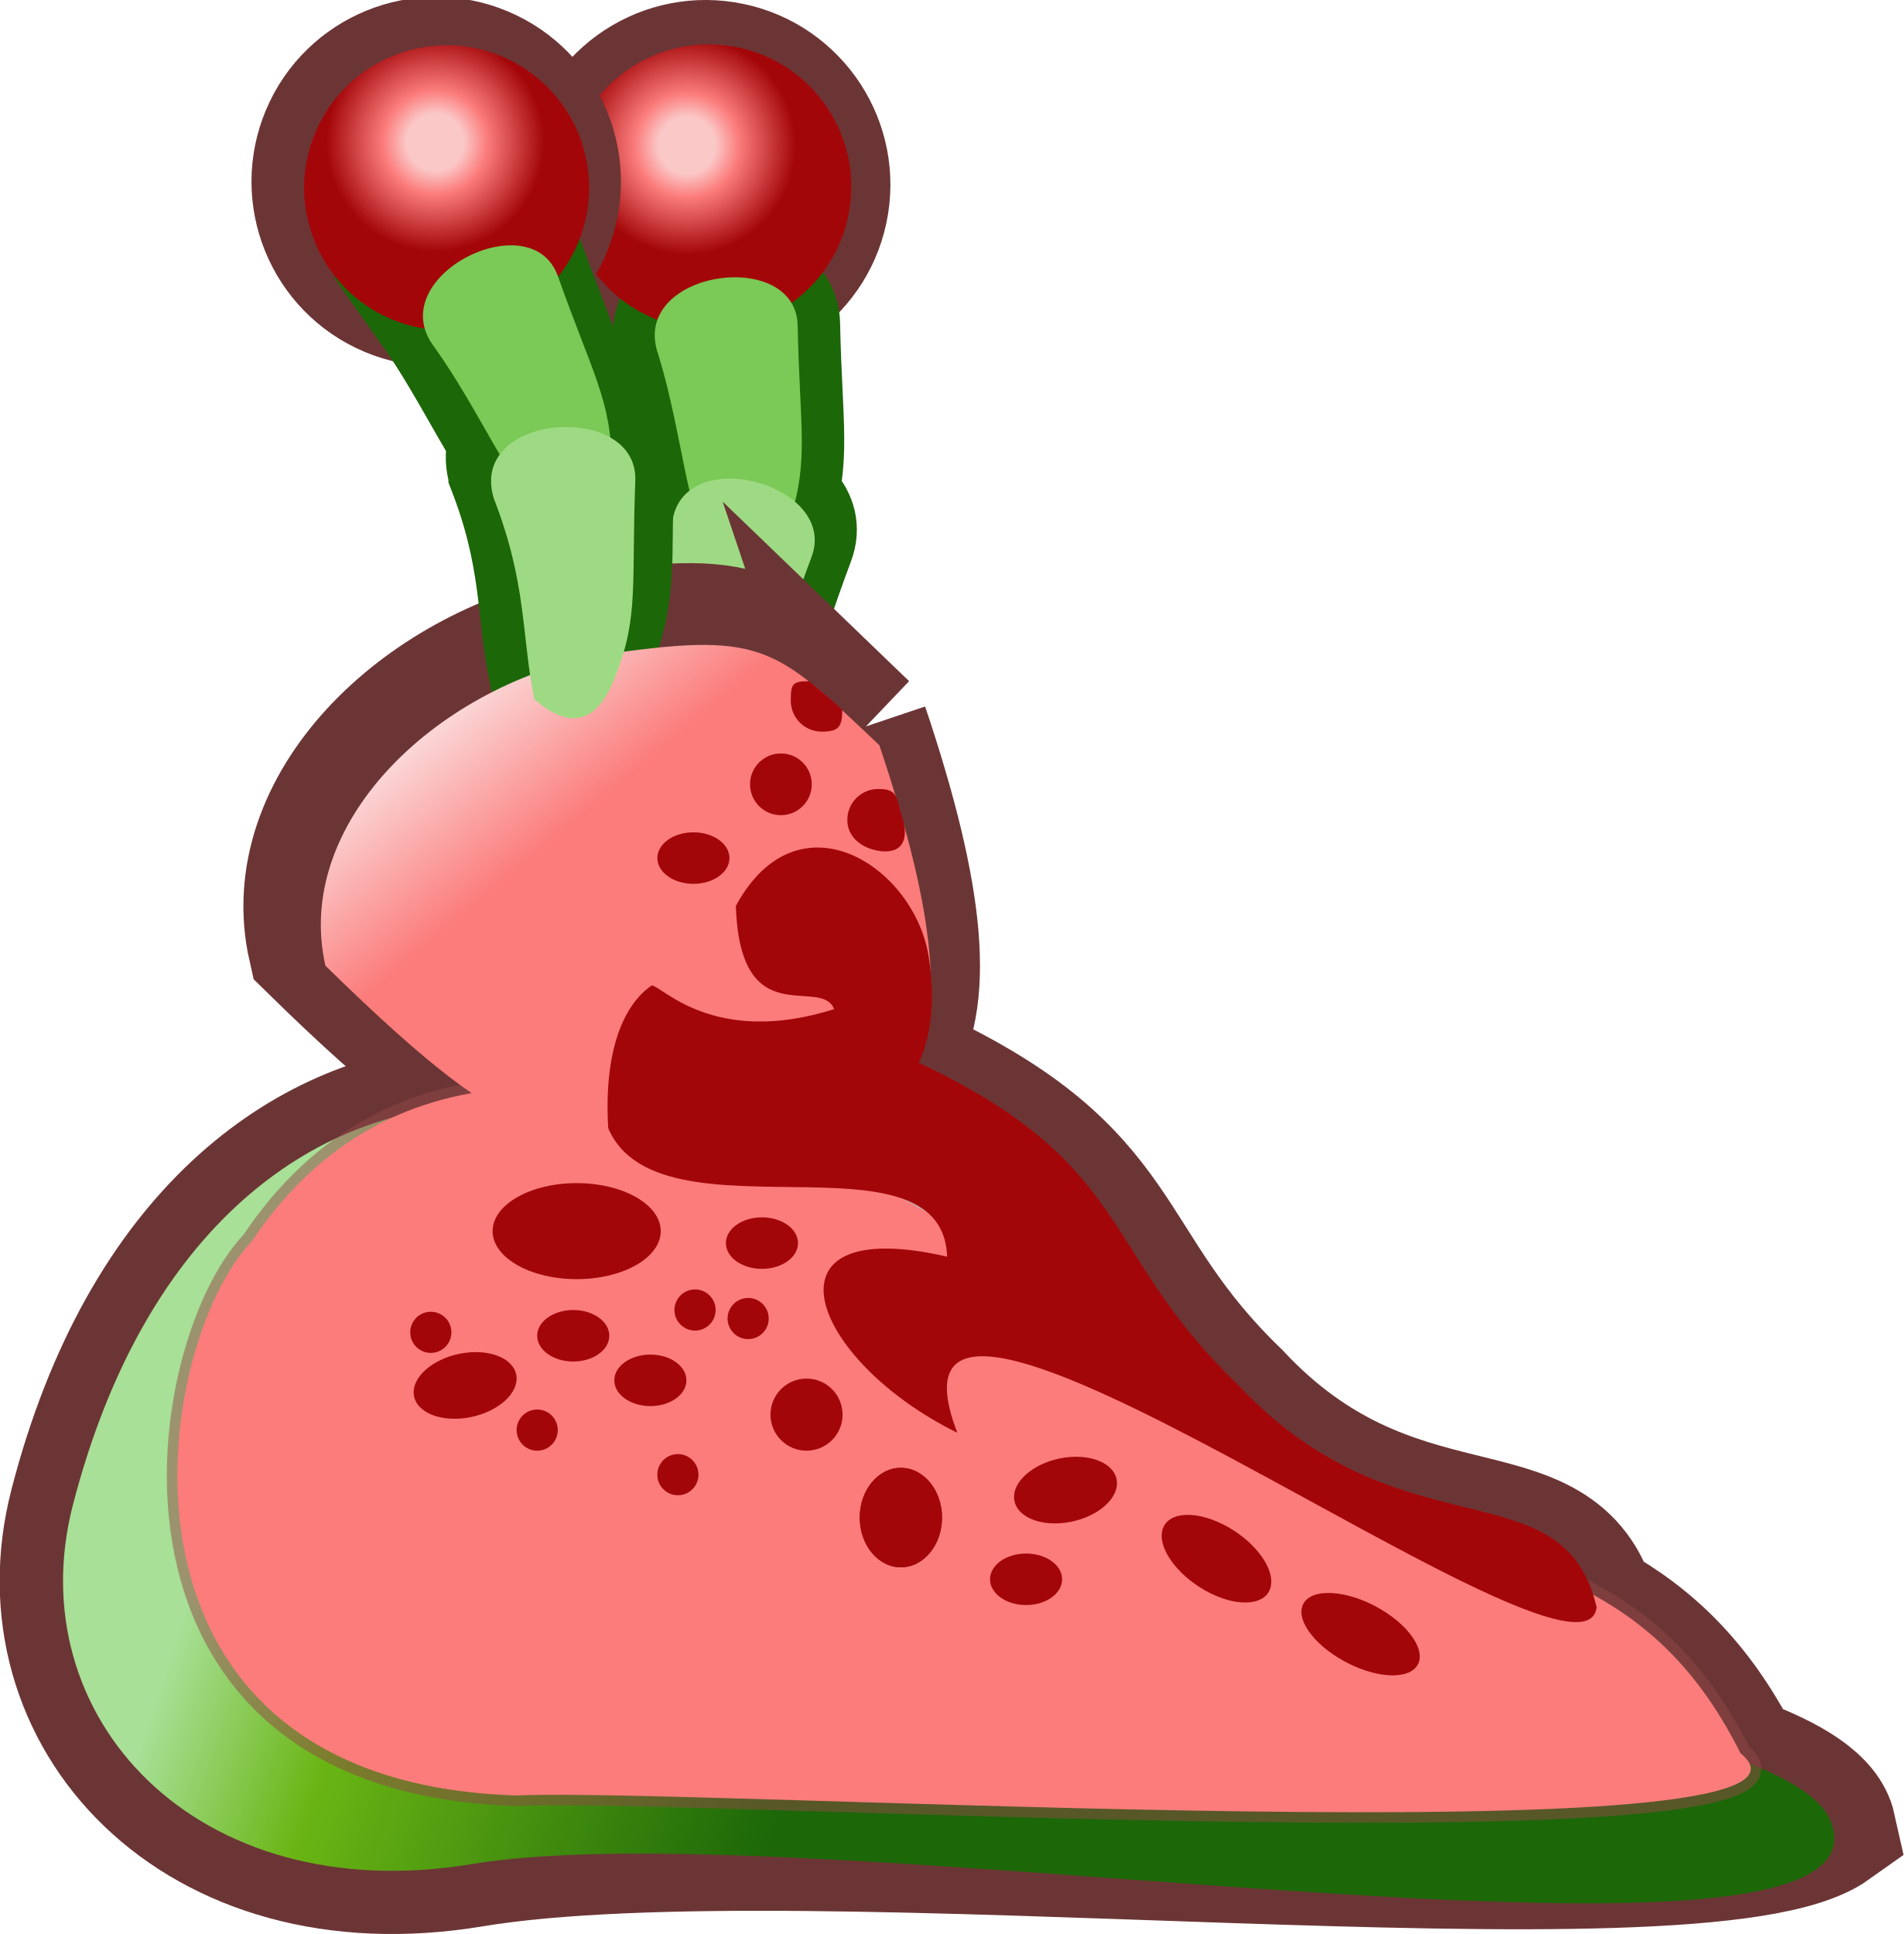
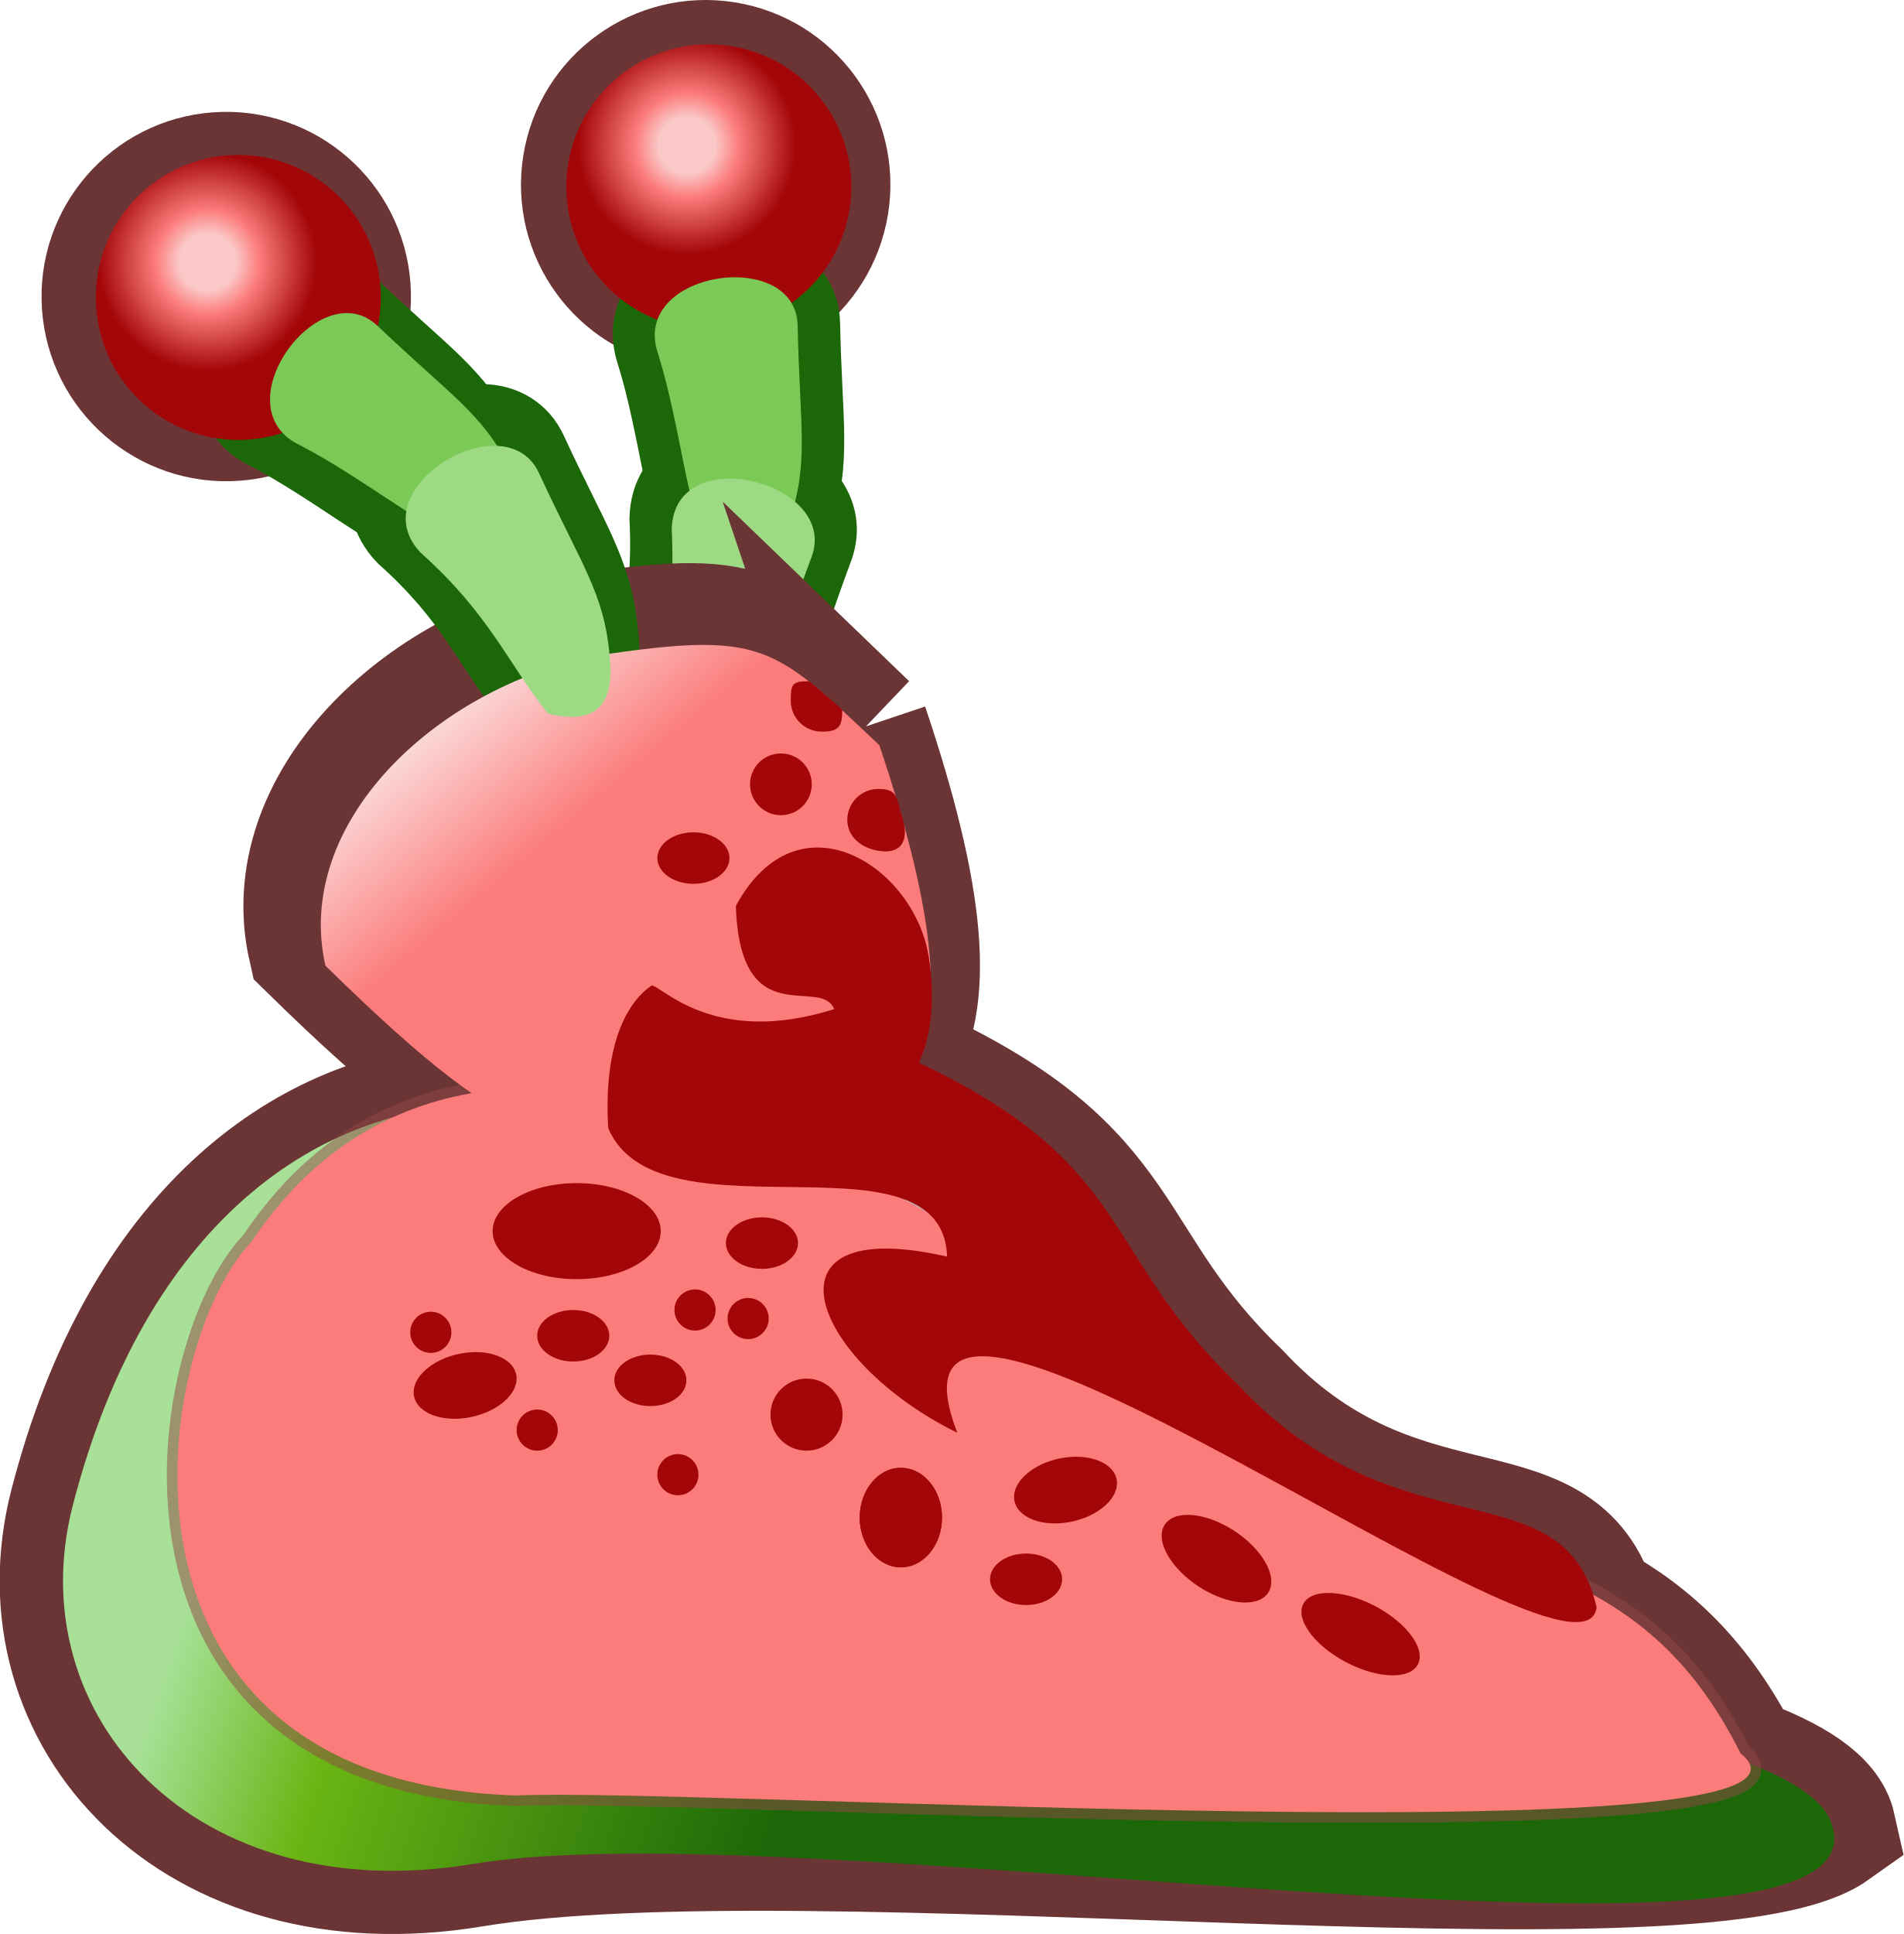
<svg xmlns="http://www.w3.org/2000/svg" xmlns:xlink="http://www.w3.org/1999/xlink" width="90.216" height="91.662" viewBox="0 0 23.87 24.252" version="1.1" id="svg1">
  <defs id="defs1">
    <radialGradient xlink:href="#linearGradient45" id="radialGradient56" gradientUnits="userSpaceOnUse" gradientTransform="matrix(0.9128759,0,0,0.9128759,149.1639,91.15393)" cx="15.981" cy="15.078" fx="15.981" fy="15.078" r="2.222" />
    <linearGradient id="linearGradient45">
      <stop style="stop-color:#fbc8c8;stop-opacity:1;" offset="0.175" id="stop45" />
      <stop style="stop-color:#fb7c7b;stop-opacity:1;" offset="0.323" id="stop47" />
      <stop style="stop-color:#a30609;stop-opacity:1;" offset="0.674" id="stop46" />
    </linearGradient>
    <linearGradient xlink:href="#linearGradient4" id="linearGradient5-3" x1="55.841" y1="34.065" x2="68.639" y2="38.367" gradientUnits="userSpaceOnUse" gradientTransform="translate(83.64018,111.9107)" />
    <linearGradient id="linearGradient4">
      <stop style="stop-color:#a7e096;stop-opacity:1;" offset="0" id="stop4" />
      <stop style="stop-color:#6ab514;stop-opacity:1;" offset="0.166" id="stop5-3" />
      <stop style="stop-color:#1c6708;stop-opacity:1;" offset="0.584" id="stop6-0" />
    </linearGradient>
-     <radialGradient xlink:href="#linearGradient45" id="radialGradient54" gradientUnits="userSpaceOnUse" gradientTransform="matrix(0.9128759,0,0,0.9128759,166.535,50.27246)" cx="15.981" cy="15.078" fx="15.981" fy="15.078" r="2.222" />
+     <radialGradient xlink:href="#linearGradient45" id="radialGradient54" gradientUnits="userSpaceOnUse" gradientTransform="matrix(0.9128759,0,0,0.9128759,114.9686,126.6263)" cx="15.981" cy="15.078" fx="15.981" fy="15.078" r="2.222" />
    <linearGradient xlink:href="#linearGradient53" id="linearGradient54" x1="73.313" y1="15.173" x2="74.413" y2="17.058" gradientUnits="userSpaceOnUse" gradientTransform="translate(-3.363375,0.1472175)" />
    <linearGradient id="linearGradient53">
      <stop style="stop-color:#fbdddd;stop-opacity:1;" offset="0" id="stop53" />
      <stop style="stop-color:#fb7c7b;stop-opacity:1;" offset="1" id="stop54" />
    </linearGradient>
  </defs>
  <g id="layer1" transform="translate(-136.525,-127.6287)">
    <circle style="fill:none;stroke:#6c3535;stroke-width:1.058;stroke-linecap:square;stroke-miterlimit:80;stroke-dasharray:none;stroke-dashoffset:2.1;stroke-opacity:1;paint-order:markers fill stroke" id="circle55" cx="164.063" cy="105.368" r="1.787" transform="rotate(9.082225)" />
    <path id="path54" style="fill:none;fill-opacity:1;stroke:#1c6708;stroke-width:1.058;stroke-linecap:square;stroke-miterlimit:80;stroke-dasharray:none;stroke-dashoffset:2.1;stroke-opacity:1;paint-order:markers fill stroke" d="m 144.785,132.061 c -0.386,-1.054 1.722,-1.369 1.745,-0.372 0.026,1.286 0.145,1.696 -0.1,2.442 -0.204,0.667 -0.558,0.709 -1.004,0.37 -0.284,-0.483 -0.357,-1.515 -0.641,-2.439 z" />
    <path id="path53" style="fill:none;fill-opacity:1;stroke:#1c6708;stroke-width:1.058;stroke-linecap:square;stroke-miterlimit:80;stroke-dasharray:none;stroke-dashoffset:2.1;stroke-opacity:1;paint-order:markers fill stroke" d="m 144.947,134.132 c 0.031,-1.122 2.101,-0.587 1.754,0.348 -0.451,1.205 -0.491,1.63 -0.995,2.232 -0.436,0.545 -0.78,0.453 -1.069,-0.027 0.1,-0.825 0.369,-1.397 0.31,-2.553 z" />
    <circle style="fill:url(#radialGradient56);stroke:none;stroke-width:0.265;stroke-linecap:square;stroke-miterlimit:80;stroke-dasharray:none;stroke-dashoffset:2.1;stroke-opacity:1;paint-order:markers fill stroke" id="circle56" cx="164.106" cy="105.389" r="1.787" transform="rotate(9.082225)" />
    <path id="path42" style="fill:#7bc956;fill-opacity:1;stroke:none;stroke-width:0.529;stroke-linecap:square;stroke-miterlimit:80;stroke-dasharray:none;stroke-dashoffset:2.1;stroke-opacity:1;paint-order:markers fill stroke" d="m 144.782,132.082 c -0.386,-1.054 1.722,-1.369 1.745,-0.372 0.026,1.286 0.145,1.696 -0.1,2.442 -0.204,0.667 -0.558,0.709 -1.004,0.37 -0.284,-0.483 -0.357,-1.515 -0.641,-2.439 z" />
    <path id="path43" style="fill:#9eda83;fill-opacity:1;stroke:none;stroke-width:0.529;stroke-linecap:square;stroke-miterlimit:80;stroke-dasharray:none;stroke-dashoffset:2.1;stroke-opacity:1;paint-order:markers fill stroke" d="m 144.948,134.262 c 0.031,-1.122 2.101,-0.587 1.754,0.348 -0.451,1.205 -0.491,1.63 -0.995,2.232 -0.436,0.545 -0.78,0.453 -1.069,-0.027 0.1,-0.825 0.369,-1.397 0.31,-2.553 z" />
    <path id="path22" style="fill:none;stroke:#6c3535;stroke-width:1.587;stroke-linecap:square;stroke-miterlimit:80;stroke-dasharray:none;stroke-dashoffset:2.1;stroke-opacity:1;paint-order:markers fill stroke" d="m 147.373,136.741 c 1.46,4.34 0.413,5.149 -2.793,4.796 -1.398,-0.054 -1.492,0.578 -4.152,-2.031 -0.4,-1.764 1.343,-3.47 3.391,-3.887 2.104,-0.314 2.222,-0.137 3.555,1.123 z" />
    <path id="path14" style="fill:none;fill-opacity:1;stroke:#6c3535;stroke-width:1.587;stroke-linecap:square;stroke-miterlimit:80;stroke-dasharray:none;stroke-dashoffset:2.1;stroke-opacity:1" d="m 147.997,141.062 c -1.361,0.021 -2.282,0.044 -3.94,0.377 l -1.823,0.068 c -1.862,0.15 -3.907,1.551 -4.797,4.998 -0.68,2.635 1.531,5.075 5.012,4.497 4.215,-0.7 15.423,0.71 17.056,-0.454 -0.074,-0.333 -0.513,-0.608 -1.183,-0.855 -0.499,-0.973 -1.1,-1.536 -1.821,-1.934 -0.499,-1.571 -2.487,-0.528 -4.46,-2.643 -1.748,-1.682 -1.279,-2.762 -4.045,-4.055 z" />
    <path id="path2-4" style="fill:url(#linearGradient5-3);fill-opacity:1;stroke:none;stroke-width:1.058;stroke-linecap:square;stroke-miterlimit:80;stroke-dasharray:none;stroke-dashoffset:2.1;stroke-opacity:1" d="m 159.506,150.549 c 0.585,2.217 -12.842,-0.246 -17.057,0.454 -3.48,0.578 -5.691,-1.862 -5.011,-4.498 1.835,-7.112 8.595,-5.528 8.496,-2.175 -0.127,4.305 13.132,4.231 13.572,6.218 z" />
    <path id="path9-8" style="fill:#fb7c7b;fill-opacity:1;stroke:#904747;stroke-width:0.265;stroke-linecap:square;stroke-miterlimit:80;stroke-dasharray:none;stroke-dashoffset:2.1;stroke-opacity:0.507;paint-order:stroke markers fill" d="m 158.35,149.615 c 1.649,1.345 -13.102,0.422 -15.353,0.529 -5.387,-0.172 -4.584,-5.622 -3.313,-6.951 3.481,-5.211 11.753,1.653 12.627,2.909 2.87,1.165 4.781,1.004 6.039,3.513 z" />
    <path id="path10-8" style="fill:#a30609;fill-opacity:1;stroke:none;stroke-width:1.058;stroke-linecap:square;stroke-miterlimit:80;stroke-dasharray:none;stroke-dashoffset:2.1;stroke-opacity:1" d="m 156.545,147.785 c -0.167,1.389 -9.342,-5.629 -8.016,-2.189 -1.854,-0.916 -2.537,-2.762 -0.128,-2.209 -0.065,-1.797 -4.279,0.154 -4.343,-2.077 1.658,-0.333 2.578,-0.357 3.939,-0.378 2.766,1.292 2.296,2.373 4.045,4.055 2.034,2.181 4.086,1.004 4.503,2.797 z" />
    <ellipse style="fill:#a30609;fill-opacity:1;stroke:none;stroke-width:1.058;stroke-linecap:square;stroke-miterlimit:80;stroke-dasharray:none;stroke-dashoffset:2.1;stroke-opacity:1" id="path11" cx="143.756" cy="143.067" rx="1.054" ry="0.602" />
    <ellipse style="fill:#a30609;fill-opacity:1;stroke:none;stroke-width:1.063;stroke-linecap:square;stroke-miterlimit:80;stroke-dasharray:none;stroke-dashoffset:2.1;stroke-opacity:1" id="path12-1" cx="151.212" cy="166.299" rx="0.651" ry="0.409" transform="matrix(0.9912279,-0.1321637,0,1,0,0)" />
    <circle style="fill:#a30609;fill-opacity:1;stroke:none;stroke-width:1.058;stroke-linecap:square;stroke-miterlimit:80;stroke-dasharray:none;stroke-dashoffset:2.1;stroke-opacity:1" id="path13-2" cx="146.638" cy="145.368" r="0.452" />
    <ellipse style="fill:#a30609;fill-opacity:1;stroke:none;stroke-width:0.754;stroke-linecap:square;stroke-miterlimit:80;stroke-dasharray:none;stroke-dashoffset:2.1;stroke-opacity:1" id="ellipse13" cx="147.821" cy="146.659" rx="0.516" ry="0.624" />
    <ellipse style="fill:#a30609;fill-opacity:1;stroke:none;stroke-width:0.894;stroke-linecap:square;stroke-miterlimit:80;stroke-dasharray:none;stroke-dashoffset:2.1;stroke-opacity:1" id="circle13" cx="146.079" cy="143.217" rx="0.452" ry="0.323" />
    <ellipse style="fill:#a30609;fill-opacity:1;stroke:none;stroke-width:0.754;stroke-linecap:square;stroke-miterlimit:80;stroke-dasharray:none;stroke-dashoffset:2.1;stroke-opacity:1" id="ellipse14" cx="147.821" cy="146.659" rx="0.516" ry="0.624" />
    <ellipse style="fill:#a30609;fill-opacity:1;stroke:none;stroke-width:0.77;stroke-linecap:square;stroke-miterlimit:80;stroke-dasharray:none;stroke-dashoffset:2.1;stroke-opacity:1" id="ellipse15" cx="-67.276" cy="182.355" rx="0.44" ry="0.762" transform="matrix(0.1730525,-0.9849126,0.8961681,0.4437147,0,0)" />
    <ellipse style="fill:#a30609;fill-opacity:1;stroke:none;stroke-width:0.849;stroke-linecap:square;stroke-miterlimit:80;stroke-dasharray:none;stroke-dashoffset:2.1;stroke-opacity:1" id="ellipse16" cx="-175.314" cy="54.732" rx="0.624" ry="0.654" transform="matrix(-0.5644702,-0.8254534,0.9980602,0.06225581,0,0)" />
    <ellipse style="fill:#a30609;fill-opacity:1;stroke:none;stroke-width:0.894;stroke-linecap:square;stroke-miterlimit:80;stroke-dasharray:none;stroke-dashoffset:2.1;stroke-opacity:1" id="ellipse17" cx="149.391" cy="147.433" rx="0.452" ry="0.323" />
    <ellipse style="fill:#a30609;fill-opacity:1;stroke:none;stroke-width:0.894;stroke-linecap:square;stroke-miterlimit:80;stroke-dasharray:none;stroke-dashoffset:2.1;stroke-opacity:1" id="ellipse18" cx="143.713" cy="144.379" rx="0.452" ry="0.323" />
    <ellipse style="fill:#a30609;fill-opacity:1;stroke:none;stroke-width:0.894;stroke-linecap:square;stroke-miterlimit:80;stroke-dasharray:none;stroke-dashoffset:2.1;stroke-opacity:1" id="ellipse19" cx="144.68" cy="144.938" rx="0.452" ry="0.323" />
    <circle style="fill:#a30609;fill-opacity:1;stroke:none;stroke-width:0.605;stroke-linecap:square;stroke-miterlimit:80;stroke-dasharray:none;stroke-dashoffset:2.1;stroke-opacity:1" id="ellipse20" cx="145.24" cy="144.056" r="0.258" />
    <circle style="fill:#a30609;fill-opacity:1;stroke:none;stroke-width:0.605;stroke-linecap:square;stroke-miterlimit:80;stroke-dasharray:none;stroke-dashoffset:2.1;stroke-opacity:1" id="circle20" cx="145.906" cy="144.163" r="0.258" />
    <circle style="fill:#a30609;fill-opacity:1;stroke:none;stroke-width:0.605;stroke-linecap:square;stroke-miterlimit:80;stroke-dasharray:none;stroke-dashoffset:2.1;stroke-opacity:1" id="circle21" cx="145.025" cy="146.121" r="0.258" />
    <circle style="fill:#a30609;fill-opacity:1;stroke:none;stroke-width:0.605;stroke-linecap:square;stroke-miterlimit:80;stroke-dasharray:none;stroke-dashoffset:2.1;stroke-opacity:1" id="circle22" cx="143.261" cy="145.562" r="0.258" />
    <circle style="fill:#a30609;fill-opacity:1;stroke:none;stroke-width:0.605;stroke-linecap:square;stroke-miterlimit:80;stroke-dasharray:none;stroke-dashoffset:2.1;stroke-opacity:1" id="circle23" cx="141.927" cy="144.336" r="0.258" />
    <ellipse style="fill:#a30609;fill-opacity:1;stroke:none;stroke-width:1.063;stroke-linecap:square;stroke-miterlimit:80;stroke-dasharray:none;stroke-dashoffset:2.1;stroke-opacity:1" id="ellipse23" cx="143.617" cy="163.983" rx="0.651" ry="0.409" transform="matrix(0.9912279,-0.1321637,0,1,0,0)" />
-     <circle style="fill:none;stroke:#6c3535;stroke-width:1.058;stroke-linecap:square;stroke-miterlimit:80;stroke-dasharray:none;stroke-dashoffset:2.1;stroke-opacity:1;paint-order:markers fill stroke" id="path45" cx="181.327" cy="64.487" r="1.787" transform="rotate(22.87691)" />
-     <path id="path51" style="fill:none;fill-opacity:1;stroke:#1c6708;stroke-width:1.058;stroke-linecap:square;stroke-miterlimit:80;stroke-dasharray:none;stroke-dashoffset:2.1;stroke-opacity:1;paint-order:markers fill stroke" d="m 141.736,131.633 c -0.698,-0.879 1.204,-1.842 1.539,-0.902 0.43,1.213 0.672,1.564 0.673,2.349 0.017,0.698 -0.306,0.849 -0.837,0.667 -0.422,-0.369 -0.815,-1.326 -1.376,-2.114 z" />
-     <circle style="fill:url(#radialGradient54);stroke:none;stroke-width:0.265;stroke-linecap:square;stroke-miterlimit:80;stroke-dasharray:none;stroke-dashoffset:2.1;stroke-opacity:1;paint-order:markers fill stroke" id="circle54" cx="181.478" cy="64.508" r="1.787" transform="rotate(22.87691)" />
-     <path id="path52" style="fill:none;fill-opacity:1;stroke:#1c6708;stroke-width:1.058;stroke-linecap:square;stroke-miterlimit:80;stroke-dasharray:none;stroke-dashoffset:2.1;stroke-opacity:1;paint-order:markers fill stroke" d="m 142.677,133.579 c -0.324,-1.074 1.81,-1.219 1.775,-0.221 -0.049,1.286 0.046,1.702 -0.242,2.432 -0.242,0.654 -0.598,0.676 -1.024,0.311 -0.165,-0.814 -0.089,-1.442 -0.509,-2.521 z" />
-     <path id="path39" style="fill:#7bc956;fill-opacity:1;stroke:none;stroke-width:0.529;stroke-linecap:square;stroke-miterlimit:80;stroke-dasharray:none;stroke-dashoffset:2.1;stroke-opacity:1;paint-order:markers fill stroke" d="m 141.981,131.993 c -0.698,-0.879 1.204,-1.842 1.539,-0.902 0.43,1.213 0.672,1.564 0.673,2.349 0.017,0.698 -0.306,0.849 -0.837,0.667 -0.422,-0.369 -0.815,-1.326 -1.376,-2.114 z" />
+     <circle style="fill:none;stroke:#6c3535;stroke-width:1.058;stroke-linecap:square;stroke-miterlimit:80;stroke-dasharray:none;stroke-dashoffset:2.1;stroke-opacity:1;paint-order:markers fill stroke" id="path45" cx="129.761" cy="140.84" r="1.787" transform="rotate(-4.040339)" />
+     <path id="path51" style="fill:none;fill-opacity:1;stroke:#1c6708;stroke-width:1.058;stroke-linecap:square;stroke-miterlimit:80;stroke-dasharray:none;stroke-dashoffset:2.1;stroke-opacity:1;paint-order:markers fill stroke" d="m 139.913,133.005 c -1.02,-0.468 0.24,-2.187 0.964,-1.501 0.932,0.887 1.307,1.091 1.664,1.79 0.331,0.614 0.111,0.896 -0.444,0.973 -0.543,-0.138 -1.327,-0.813 -2.184,-1.262 z" />
+     <circle style="fill:url(#radialGradient54);stroke:none;stroke-width:0.265;stroke-linecap:square;stroke-miterlimit:80;stroke-dasharray:none;stroke-dashoffset:2.1;stroke-opacity:1;paint-order:markers fill stroke" id="circle54" cx="129.911" cy="140.862" r="1.787" transform="rotate(-4.040339)" />
+     <path id="path52" style="fill:none;fill-opacity:1;stroke:#1c6708;stroke-width:1.058;stroke-linecap:square;stroke-miterlimit:80;stroke-dasharray:none;stroke-dashoffset:2.1;stroke-opacity:1;paint-order:markers fill stroke" d="m 141.633,134.315 c -0.775,-0.811 1.062,-1.906 1.482,-1.001 0.539,1.168 0.812,1.496 0.885,2.278 0.08,0.693 -0.227,0.873 -0.772,0.74 -0.516,-0.652 -0.732,-1.245 -1.595,-2.017 z" />
+     <path id="path39" style="fill:#7bc956;fill-opacity:1;stroke:none;stroke-width:0.529;stroke-linecap:square;stroke-miterlimit:80;stroke-dasharray:none;stroke-dashoffset:2.1;stroke-opacity:1;paint-order:markers fill stroke" d="m 140.294,133.215 c -1.02,-0.468 0.24,-2.187 0.964,-1.501 0.932,0.887 1.307,1.091 1.664,1.79 0.331,0.614 0.111,0.896 -0.444,0.973 -0.543,-0.138 -1.327,-0.813 -2.184,-1.262 z" />
    <g id="g24" transform="rotate(-9.665178,824.8214,-347.375)">
      <path id="path23" style="opacity:1;fill:url(#linearGradient54);stroke-width:1.058;stroke-linecap:square;stroke-miterlimit:80;stroke-dashoffset:2.1" d="m 75.847,16.391 c 0.71,4.524 -0.458,5.146 -3.559,4.259 -1.369,-0.288 -1.568,0.32 -3.752,-2.699 -0.099,-1.806 1.906,-3.195 3.995,-3.263 2.127,0.044 2.213,0.238 3.316,1.703 z" />
      <path id="ellipse24" style="opacity:1;fill:#a30609;stroke-width:1.058;stroke-linecap:square;stroke-miterlimit:80;stroke-dashoffset:2.1" d="m 76.012,19.092 c 0,0.53 -0.141,1.404 -0.831,1.723 -0.585,0.323 -1.956,0.264 -3.492,-0.257 0.106,-0.967 0.448,-1.494 0.836,-1.675 0.115,0.004 0.626,0.895 2.208,0.676 -0.096,-0.447 -1.218,0.125 -0.998,-1.483 1.009,-1.285 2.277,-0.125 2.277,1.015 z" />
      <ellipse style="opacity:1;fill:#a30609;fill-opacity:1;stroke:none;stroke-width:0.894;stroke-linecap:square;stroke-miterlimit:80;stroke-dasharray:none;stroke-dashoffset:2.1;stroke-opacity:1" id="ellipse25" cx="75.191" cy="4.84" rx="0.452" ry="0.323" transform="rotate(9.665178)" />
      <ellipse style="opacity:1;fill:#a30609;fill-opacity:1;stroke:none;stroke-width:0.514;stroke-linecap:square;stroke-miterlimit:80;stroke-dasharray:none;stroke-dashoffset:2.1;stroke-opacity:1" id="ellipse26" cx="76.288" cy="3.915" rx="0.387" ry="0.387" transform="rotate(9.665178)" />
      <path id="ellipse27" style="opacity:1;fill:#a30609;stroke-width:0.514;stroke-linecap:square;stroke-miterlimit:80;stroke-dashoffset:2.1" d="m 75.969,17.259 c 0.078,0.433 -0.123,0.518 -0.358,0.435 -0.202,-0.071 -0.353,-0.236 -0.317,-0.447 0.036,-0.211 0.236,-0.353 0.447,-0.317 0.209,0.036 0.213,0.108 0.228,0.328 z" />
      <path id="ellipse28" style="opacity:1;fill:#a30609;stroke-width:0.514;stroke-linecap:square;stroke-miterlimit:80;stroke-dashoffset:2.1" d="m 75.463,15.876 c -0.036,0.211 -0.089,0.262 -0.3,0.226 -0.211,-0.036 -0.353,-0.236 -0.317,-0.447 0.036,-0.211 0.06,-0.238 0.271,-0.202 0.109,0.138 0.264,0.307 0.346,0.423 z" />
    </g>
-     <path id="path38" style="fill:#9eda83;fill-opacity:1;stroke:none;stroke-width:0.529;stroke-linecap:square;stroke-miterlimit:80;stroke-dasharray:none;stroke-dashoffset:2.1;stroke-opacity:1;paint-order:markers fill stroke" d="m 142.716,133.876 c -0.324,-1.074 1.81,-1.219 1.775,-0.221 -0.049,1.286 0.046,1.702 -0.242,2.432 -0.242,0.654 -0.598,0.676 -1.024,0.311 -0.165,-0.814 -0.089,-1.442 -0.509,-2.521 z" />
+     <path id="path38" style="fill:#9eda83;fill-opacity:1;stroke:none;stroke-width:0.529;stroke-linecap:square;stroke-miterlimit:80;stroke-dasharray:none;stroke-dashoffset:2.1;stroke-opacity:1;paint-order:markers fill stroke" d="m 141.801,134.561 c -0.775,-0.811 1.062,-1.906 1.482,-1.001 0.539,1.168 0.812,1.496 0.885,2.278 0.08,0.693 -0.227,0.873 -0.772,0.74 -0.516,-0.652 -0.732,-1.245 -1.595,-2.017 z" />
  </g>
</svg>
